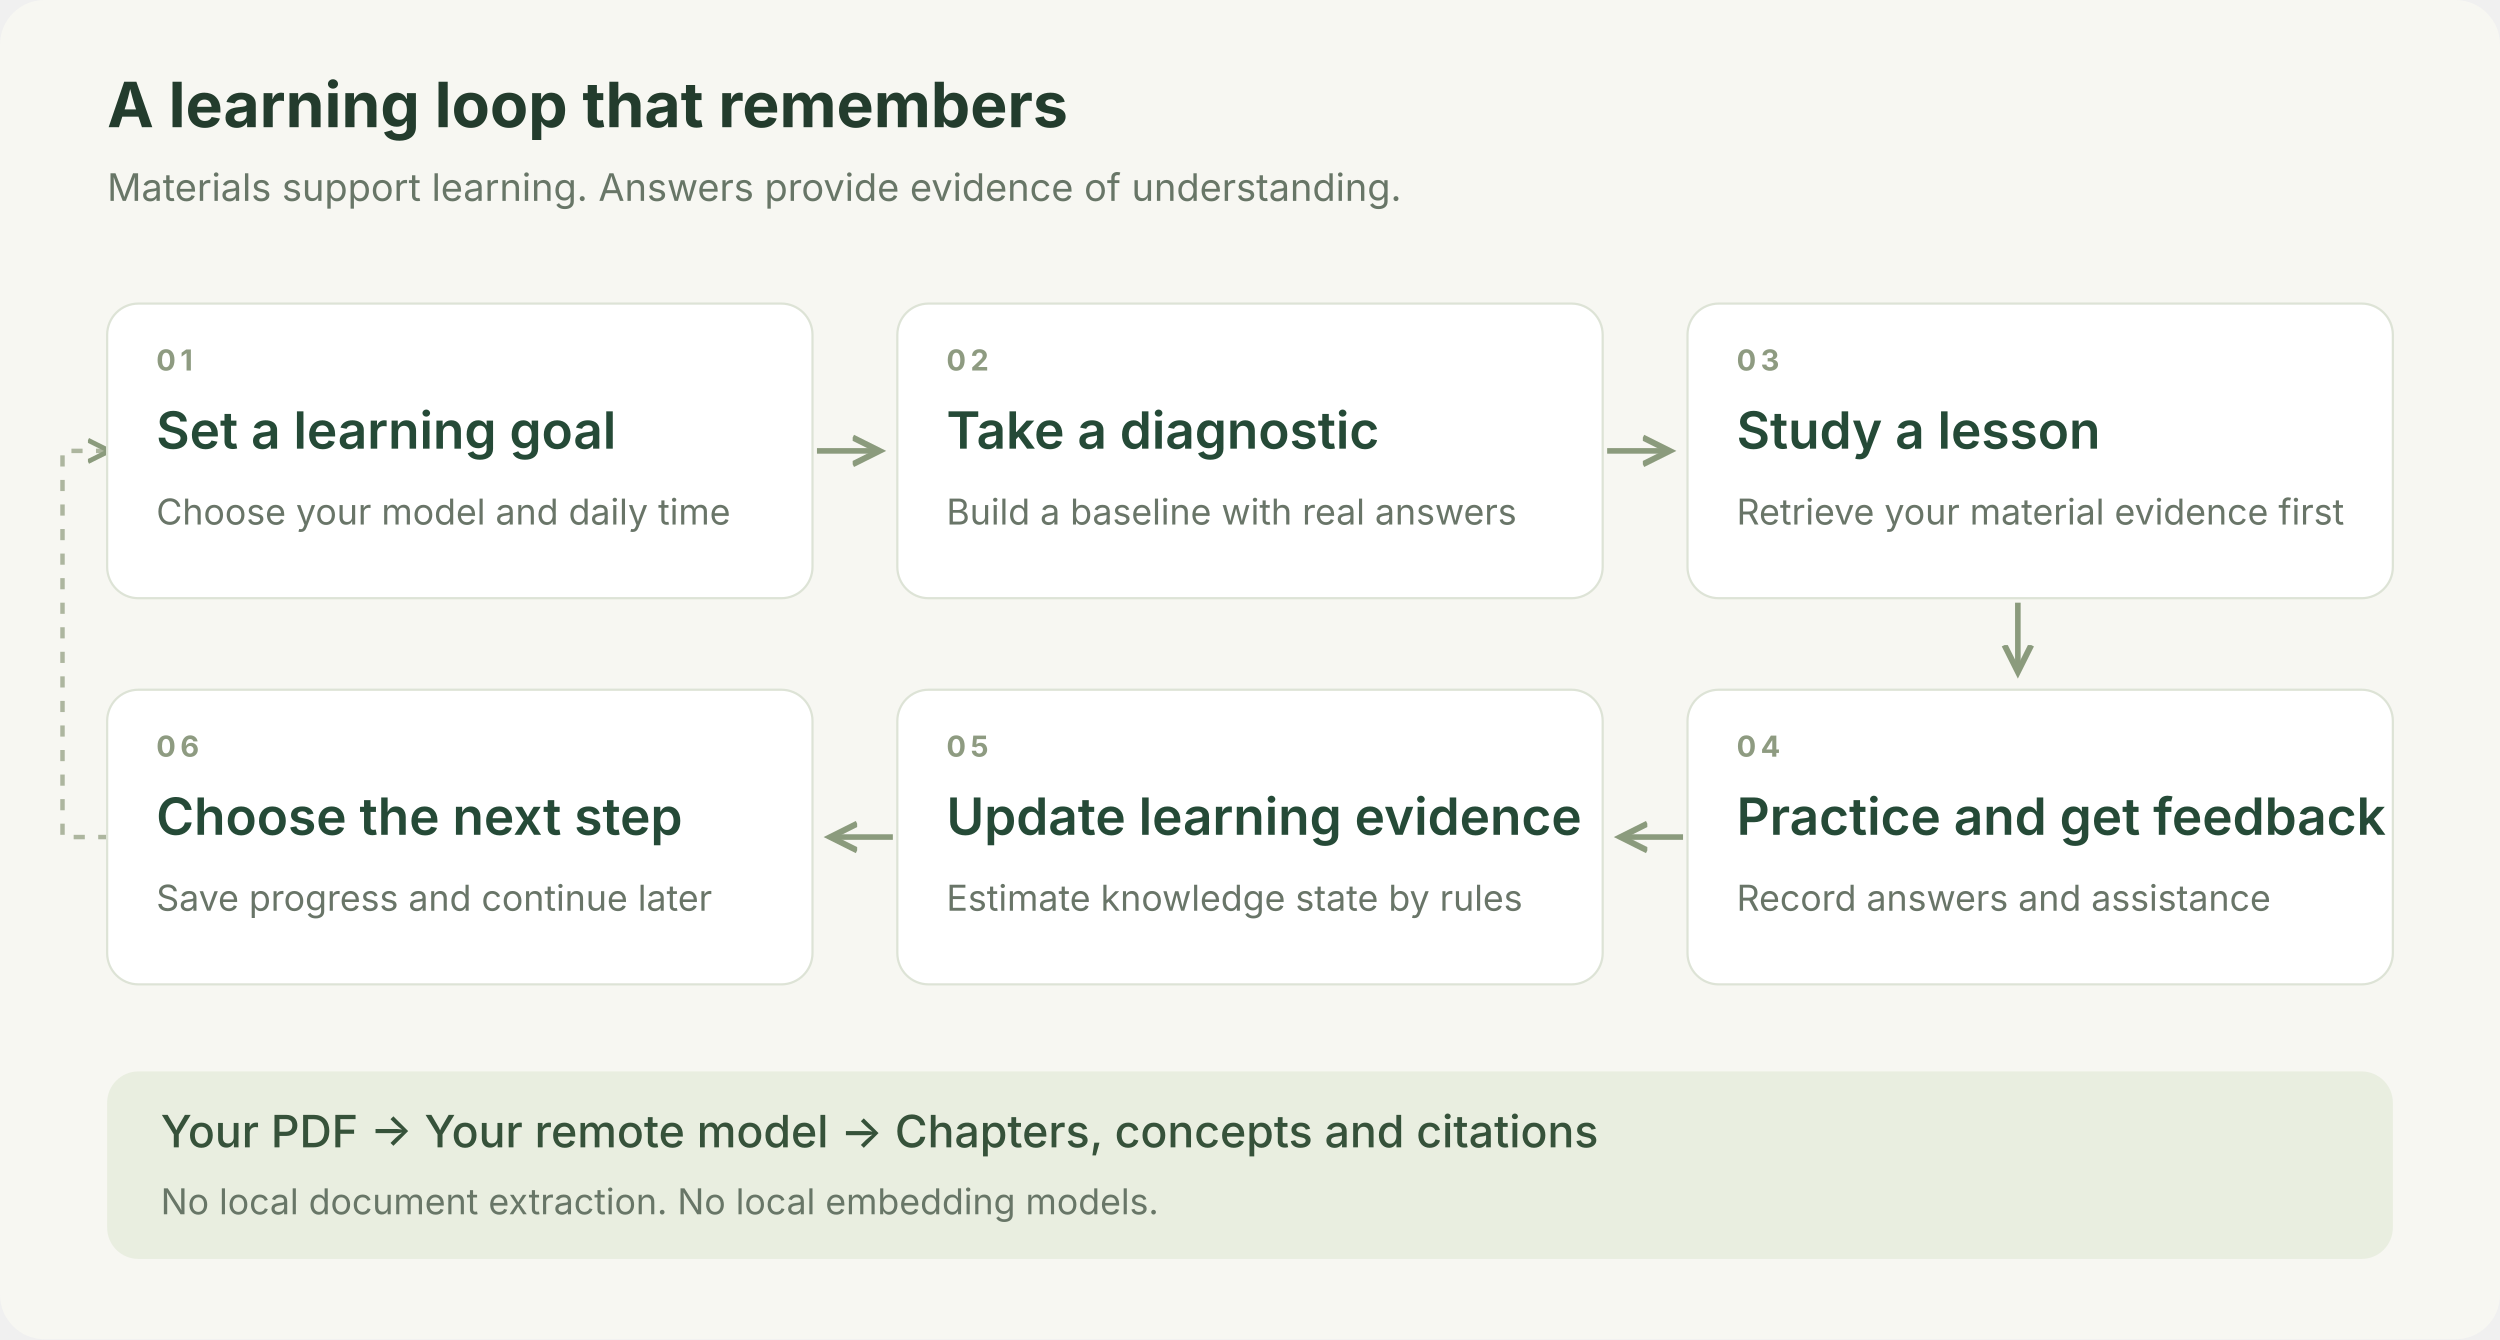
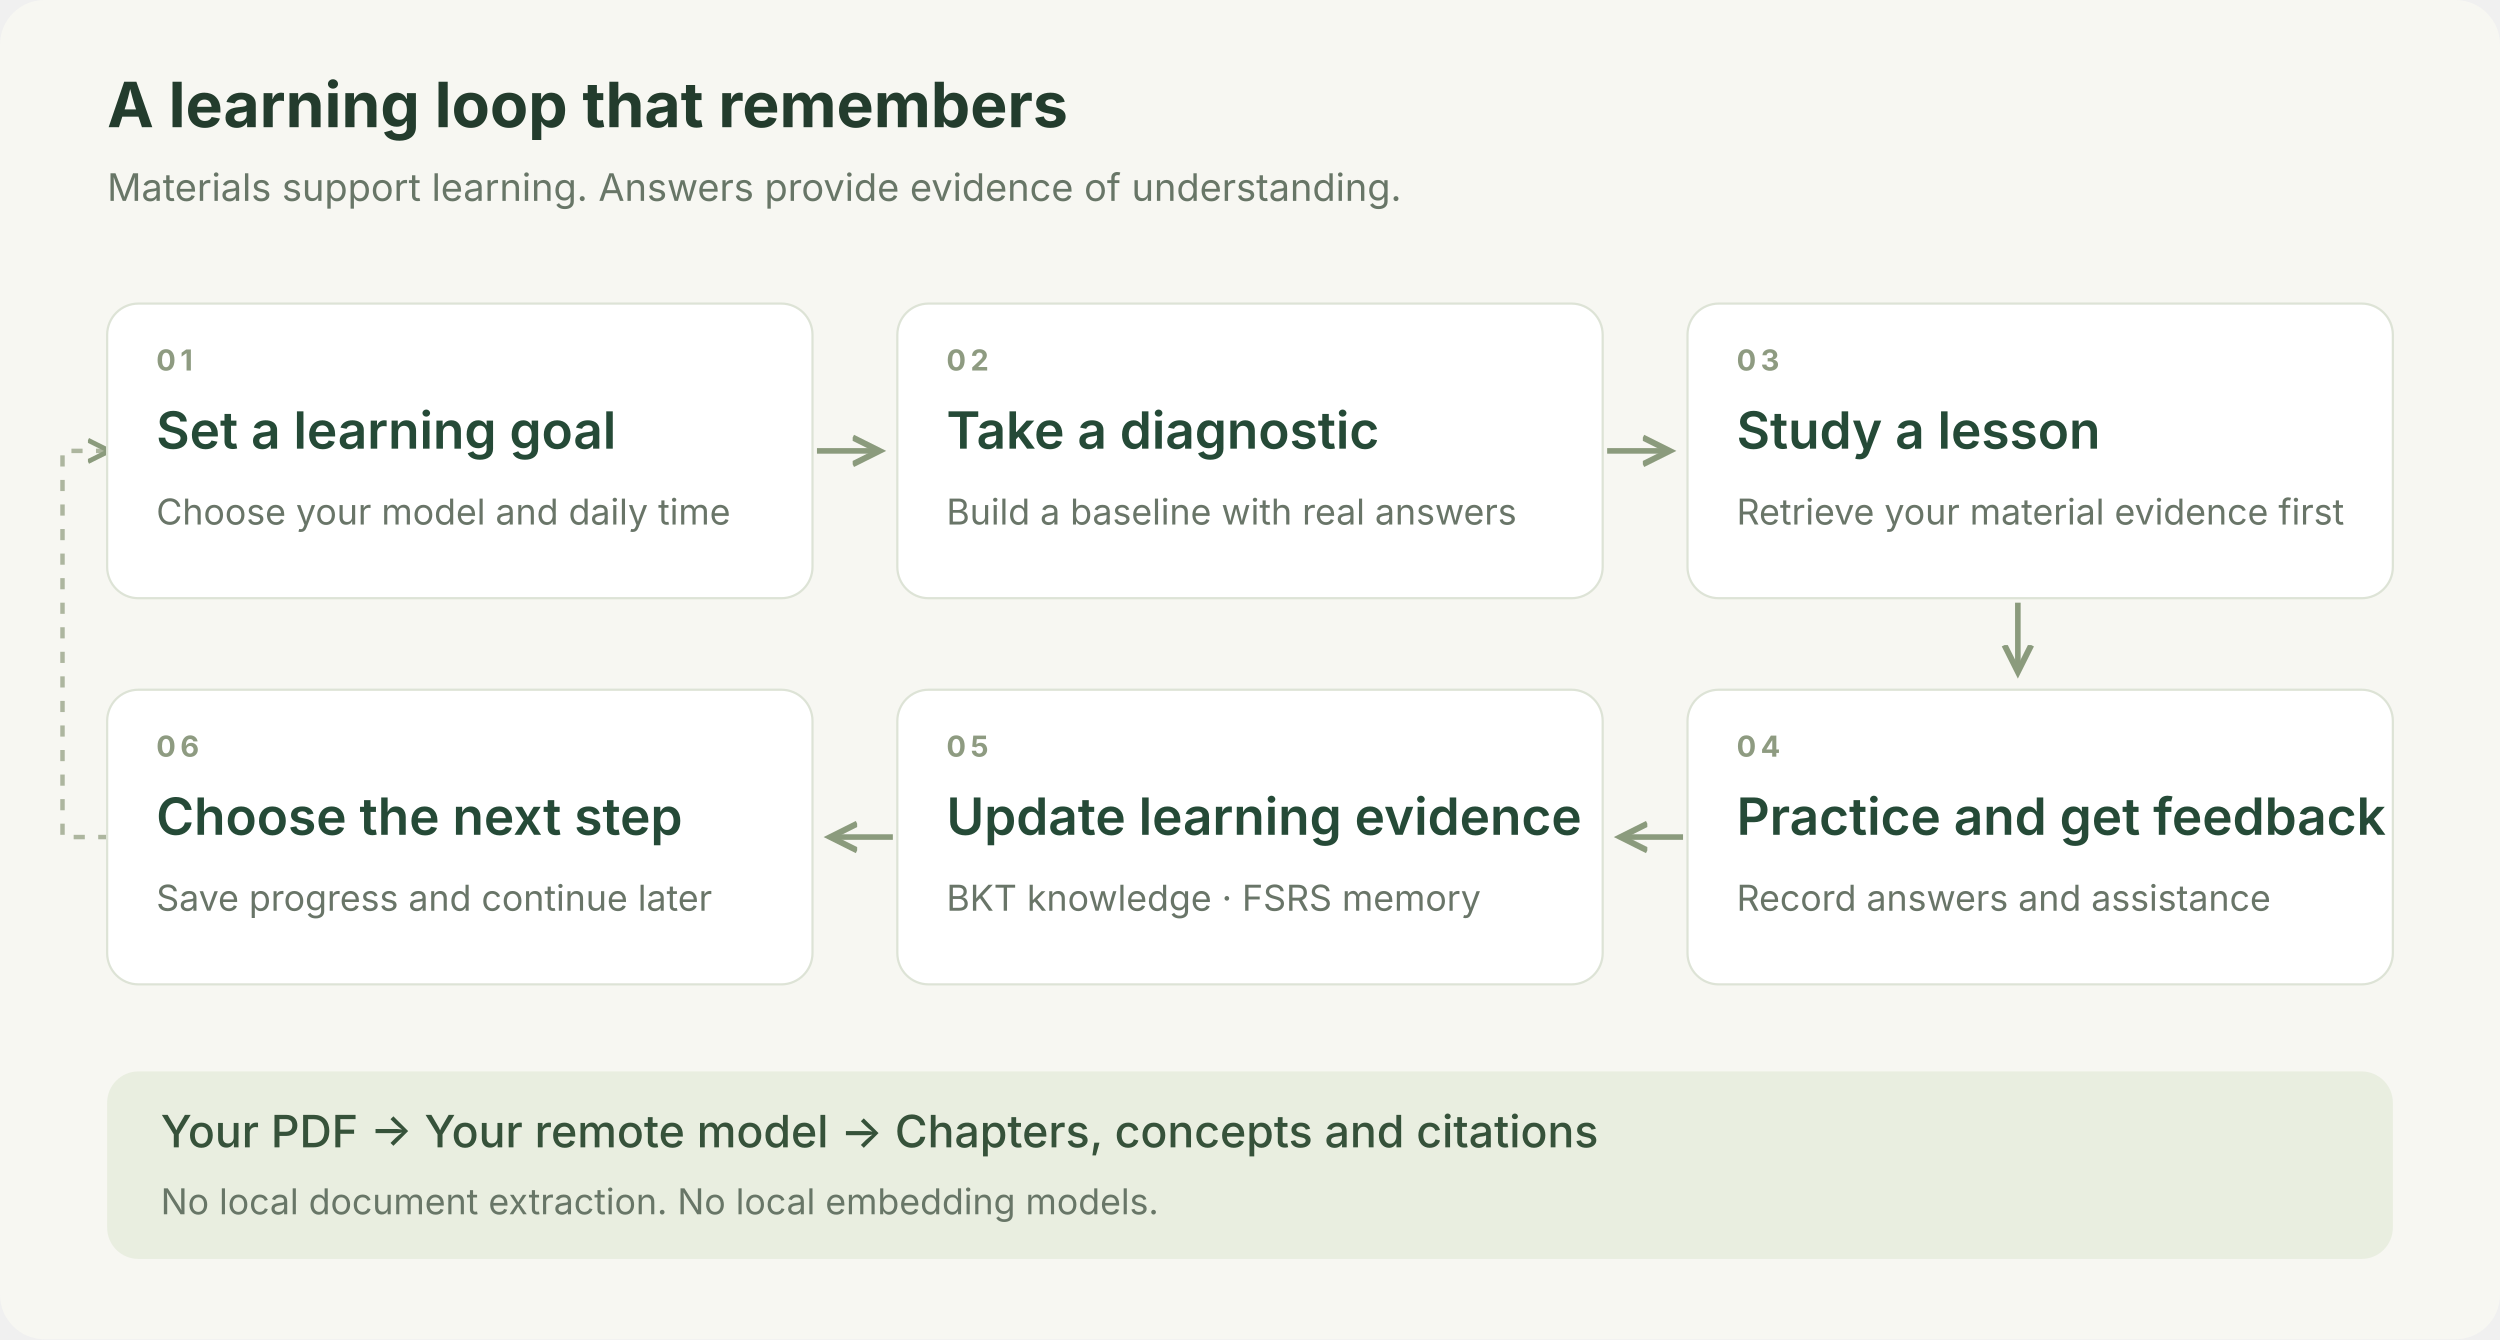
<svg xmlns="http://www.w3.org/2000/svg" width="1120" height="600" viewBox="0 0 1120 600" role="img" aria-labelledby="title desc">
  <defs>
    <marker id="arrow" viewBox="0 0 10 10" refX="8" refY="5" markerWidth="6" markerHeight="6" orient="auto-start-reverse">
      <path d="M0 1L8 5L0 9" fill="none" stroke="#8b9b7d" stroke-width="1.8" />
    </marker>
  </defs>
  <g font-family="Inter, -apple-system, BlinkMacSystemFont, 'Segoe UI', 'Noto Sans SC', Arial, sans-serif">
    <rect width="1120" height="600" rx="20" fill="#f7f7f2" />
    <text x="48" y="57" font-size="28" font-weight="650" fill="#233c2d">A learning loop that remembers</text>
    <text x="48" y="90" font-size="17" fill="#687667">Materials support learning. Answers provide evidence of understanding.</text>
    <path d="M366 202H394" stroke="#8b9b7d" stroke-width="2.5" fill="none" marker-end="url(#arrow)" />
    <path d="M720 202H748" stroke="#8b9b7d" stroke-width="2.5" fill="none" marker-end="url(#arrow)" />
    <path d="M904 270V301" stroke="#8b9b7d" stroke-width="2.5" fill="none" marker-end="url(#arrow)" />
    <path d="M754 375H726" stroke="#8b9b7d" stroke-width="2.5" fill="none" marker-end="url(#arrow)" />
    <path d="M400 375H372" stroke="#8b9b7d" stroke-width="2.5" fill="none" marker-end="url(#arrow)" />
    <path d="M49 375H28V202H49" stroke="#adb69f" stroke-width="2" stroke-dasharray="5 6" fill="none" marker-end="url(#arrow)" />
    <rect x="48" y="136" width="316" height="132" rx="14" fill="#ffffff" stroke="#dde3d6" />
    <text x="70" y="166" font-size="13" font-weight="650" letter-spacing="2" fill="#8e9b81">01</text>
    <text x="70" y="201" font-size="23" font-weight="600" fill="#254a37">Set a learning goal</text>
    <text x="70" y="235" font-size="16" fill="#697568">Choose your model and daily time</text>
    <rect x="402" y="136" width="316" height="132" rx="14" fill="#ffffff" stroke="#dde3d6" />
    <text x="424" y="166" font-size="13" font-weight="650" letter-spacing="2" fill="#8e9b81">02</text>
    <text x="424" y="201" font-size="23" font-weight="600" fill="#254a37">Take a diagnostic</text>
    <text x="424" y="235" font-size="16" fill="#697568">Build a baseline with real answers</text>
    <rect x="756" y="136" width="316" height="132" rx="14" fill="#ffffff" stroke="#dde3d6" />
    <text x="778" y="166" font-size="13" font-weight="650" letter-spacing="2" fill="#8e9b81">03</text>
    <text x="778" y="201" font-size="23" font-weight="600" fill="#254a37">Study a lesson</text>
    <text x="778" y="235" font-size="16" fill="#697568">Retrieve your material evidence first</text>
    <rect x="756" y="309" width="316" height="132" rx="14" fill="#ffffff" stroke="#dde3d6" />
    <text x="778" y="339" font-size="13" font-weight="650" letter-spacing="2" fill="#8e9b81">04</text>
    <text x="778" y="374" font-size="23" font-weight="600" fill="#254a37">Practice and get feedback</text>
    <text x="778" y="408" font-size="16" fill="#697568">Record answers and assistance</text>
    <rect x="402" y="309" width="316" height="132" rx="14" fill="#ffffff" stroke="#dde3d6" />
    <text x="424" y="339" font-size="13" font-weight="650" letter-spacing="2" fill="#8e9b81">05</text>
    <text x="424" y="374" font-size="23" font-weight="600" fill="#254a37">Update learning evidence</text>
-     <text x="424" y="408" font-size="16" fill="#697568">Estimate knowledge state by rules</text>
+     <text x="424" y="408" font-size="16" fill="#697568">BKT knowledge · FSRS memory</text>
    <rect x="48" y="309" width="316" height="132" rx="14" fill="#ffffff" stroke="#dde3d6" />
    <text x="70" y="339" font-size="13" font-weight="650" letter-spacing="2" fill="#8e9b81">06</text>
    <text x="70" y="374" font-size="23" font-weight="600" fill="#254a37">Choose the next step</text>
    <text x="70" y="408" font-size="16" fill="#697568">Save progress and continue later</text>
    <rect x="48" y="480" width="1024" height="84" rx="14" fill="#e9eee0" />
    <text x="72" y="514" font-size="20" font-weight="550" fill="#36523a">Your PDF → Your remote model → Chapters, concepts and citations</text>
    <text x="72" y="544" font-size="16" fill="#687667">No local document extraction. No local embedding models.</text>
  </g>
</svg>
